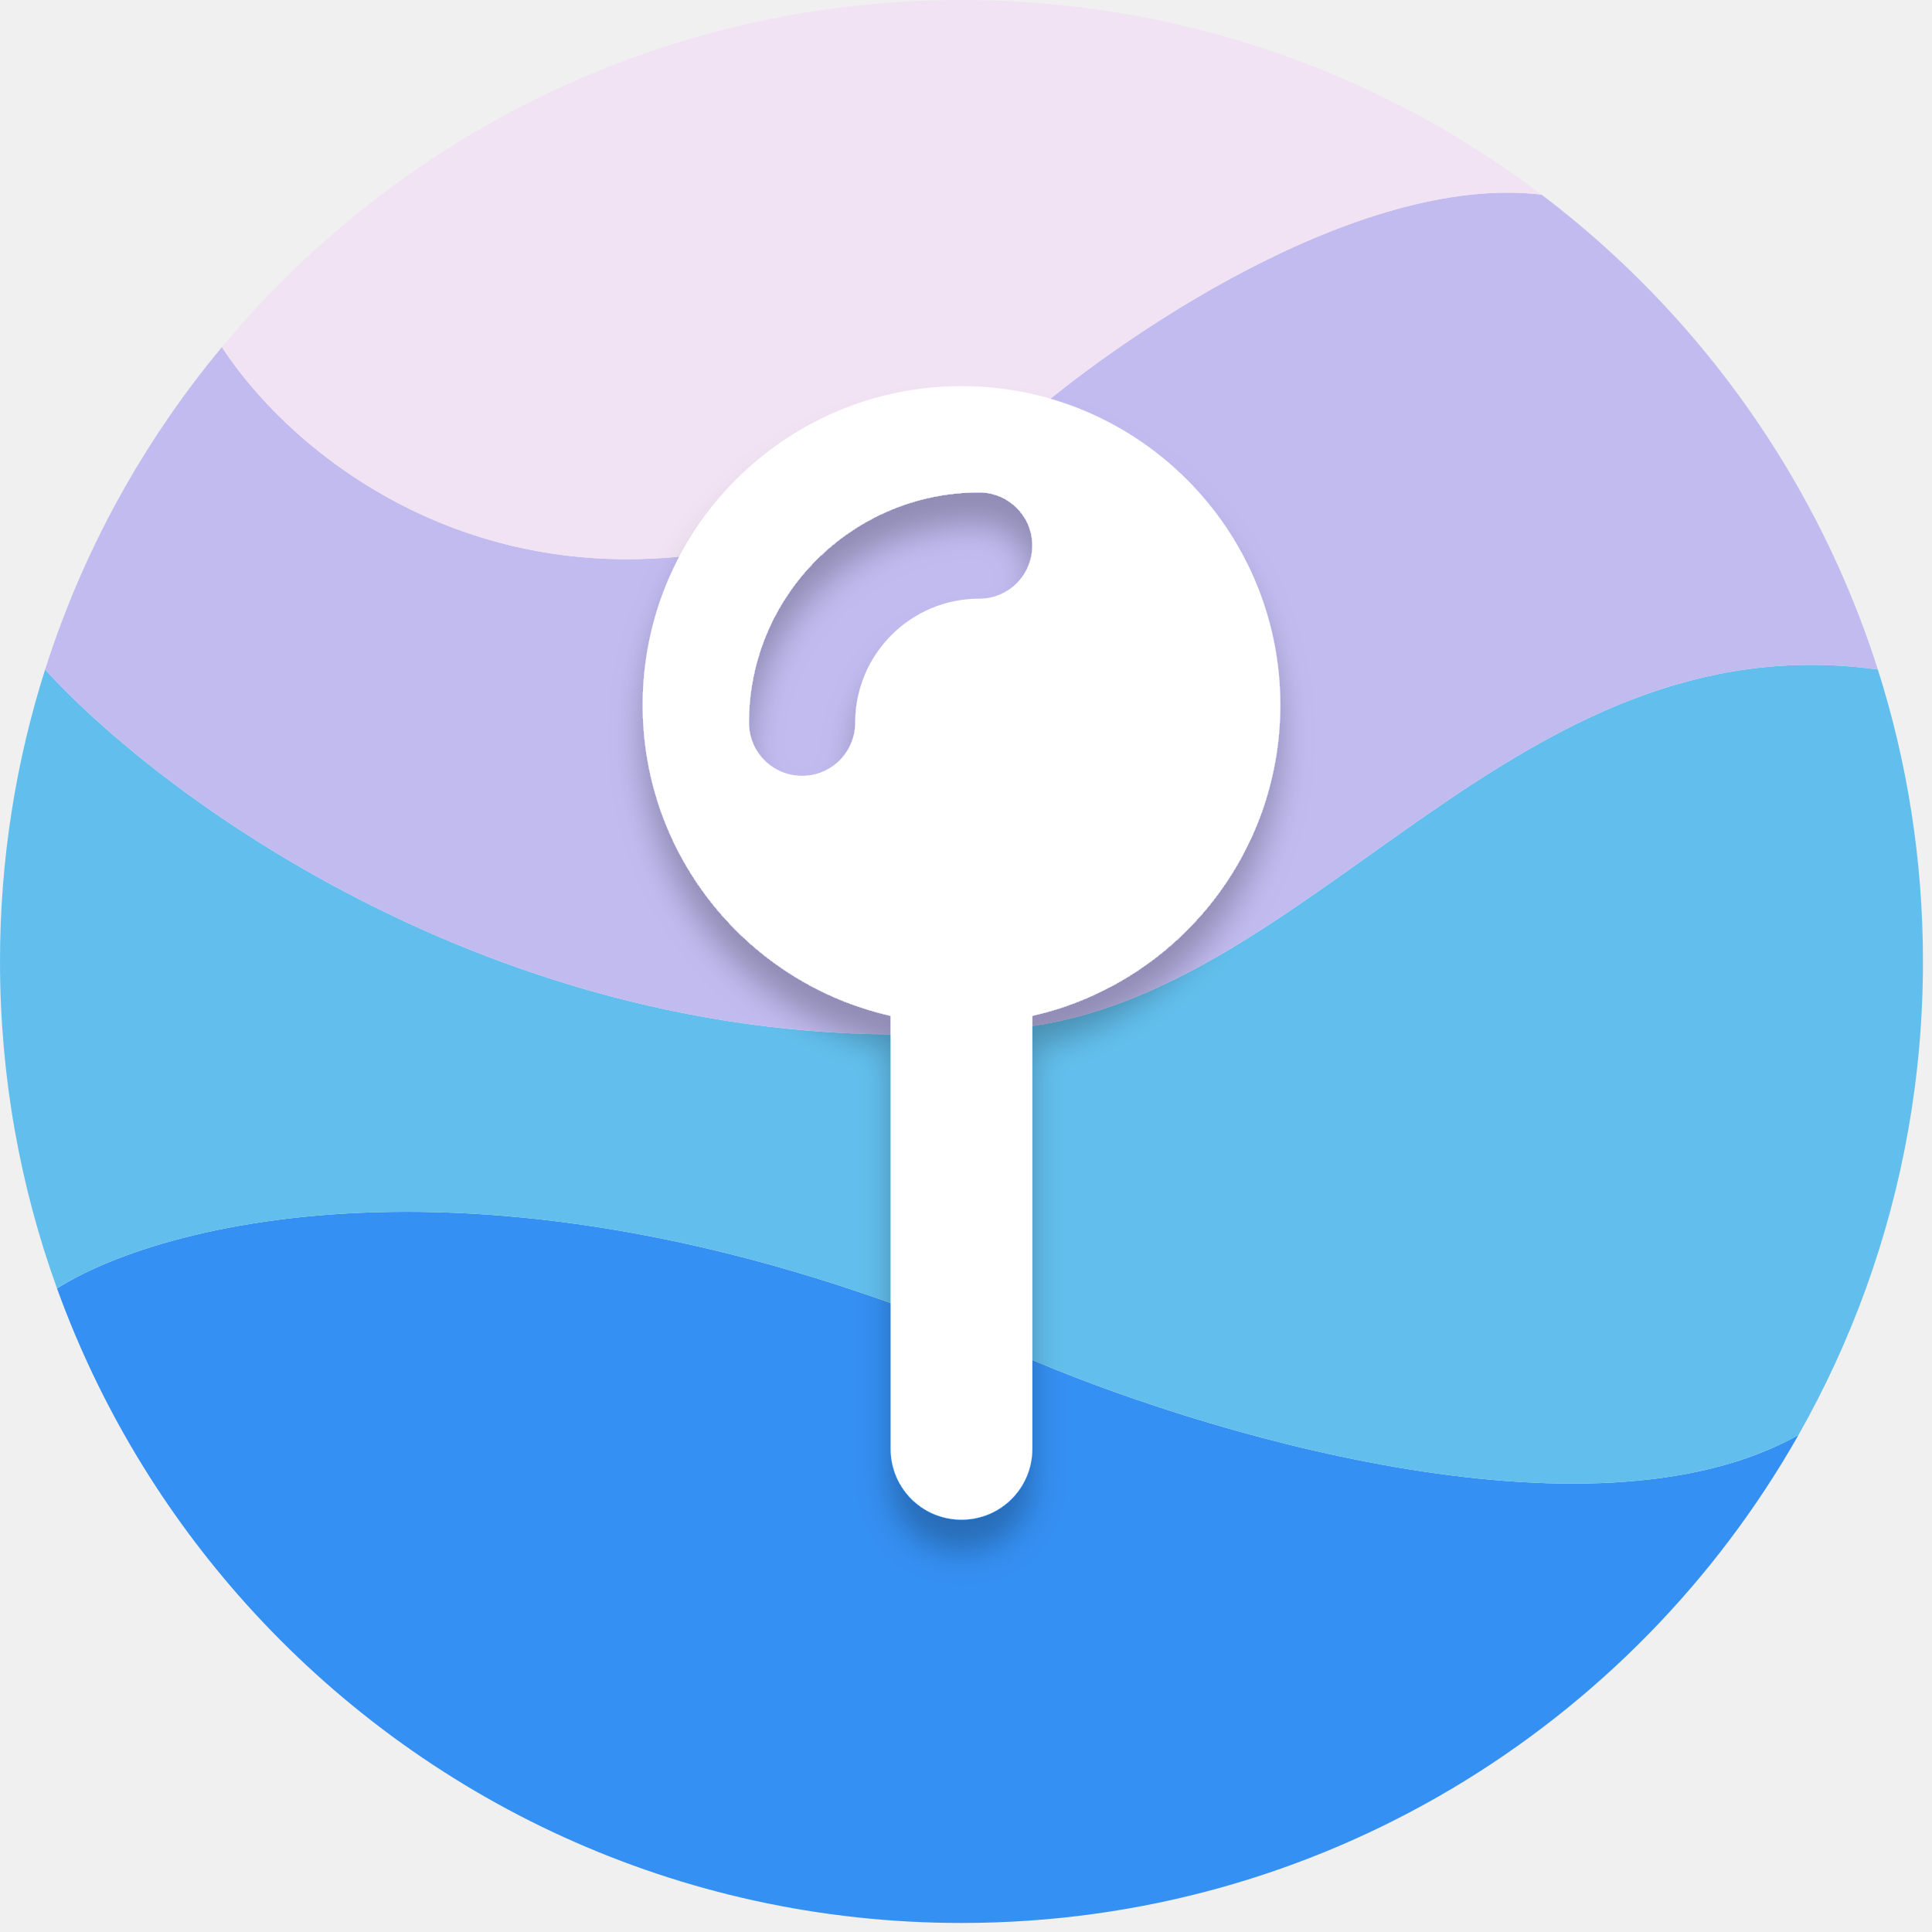
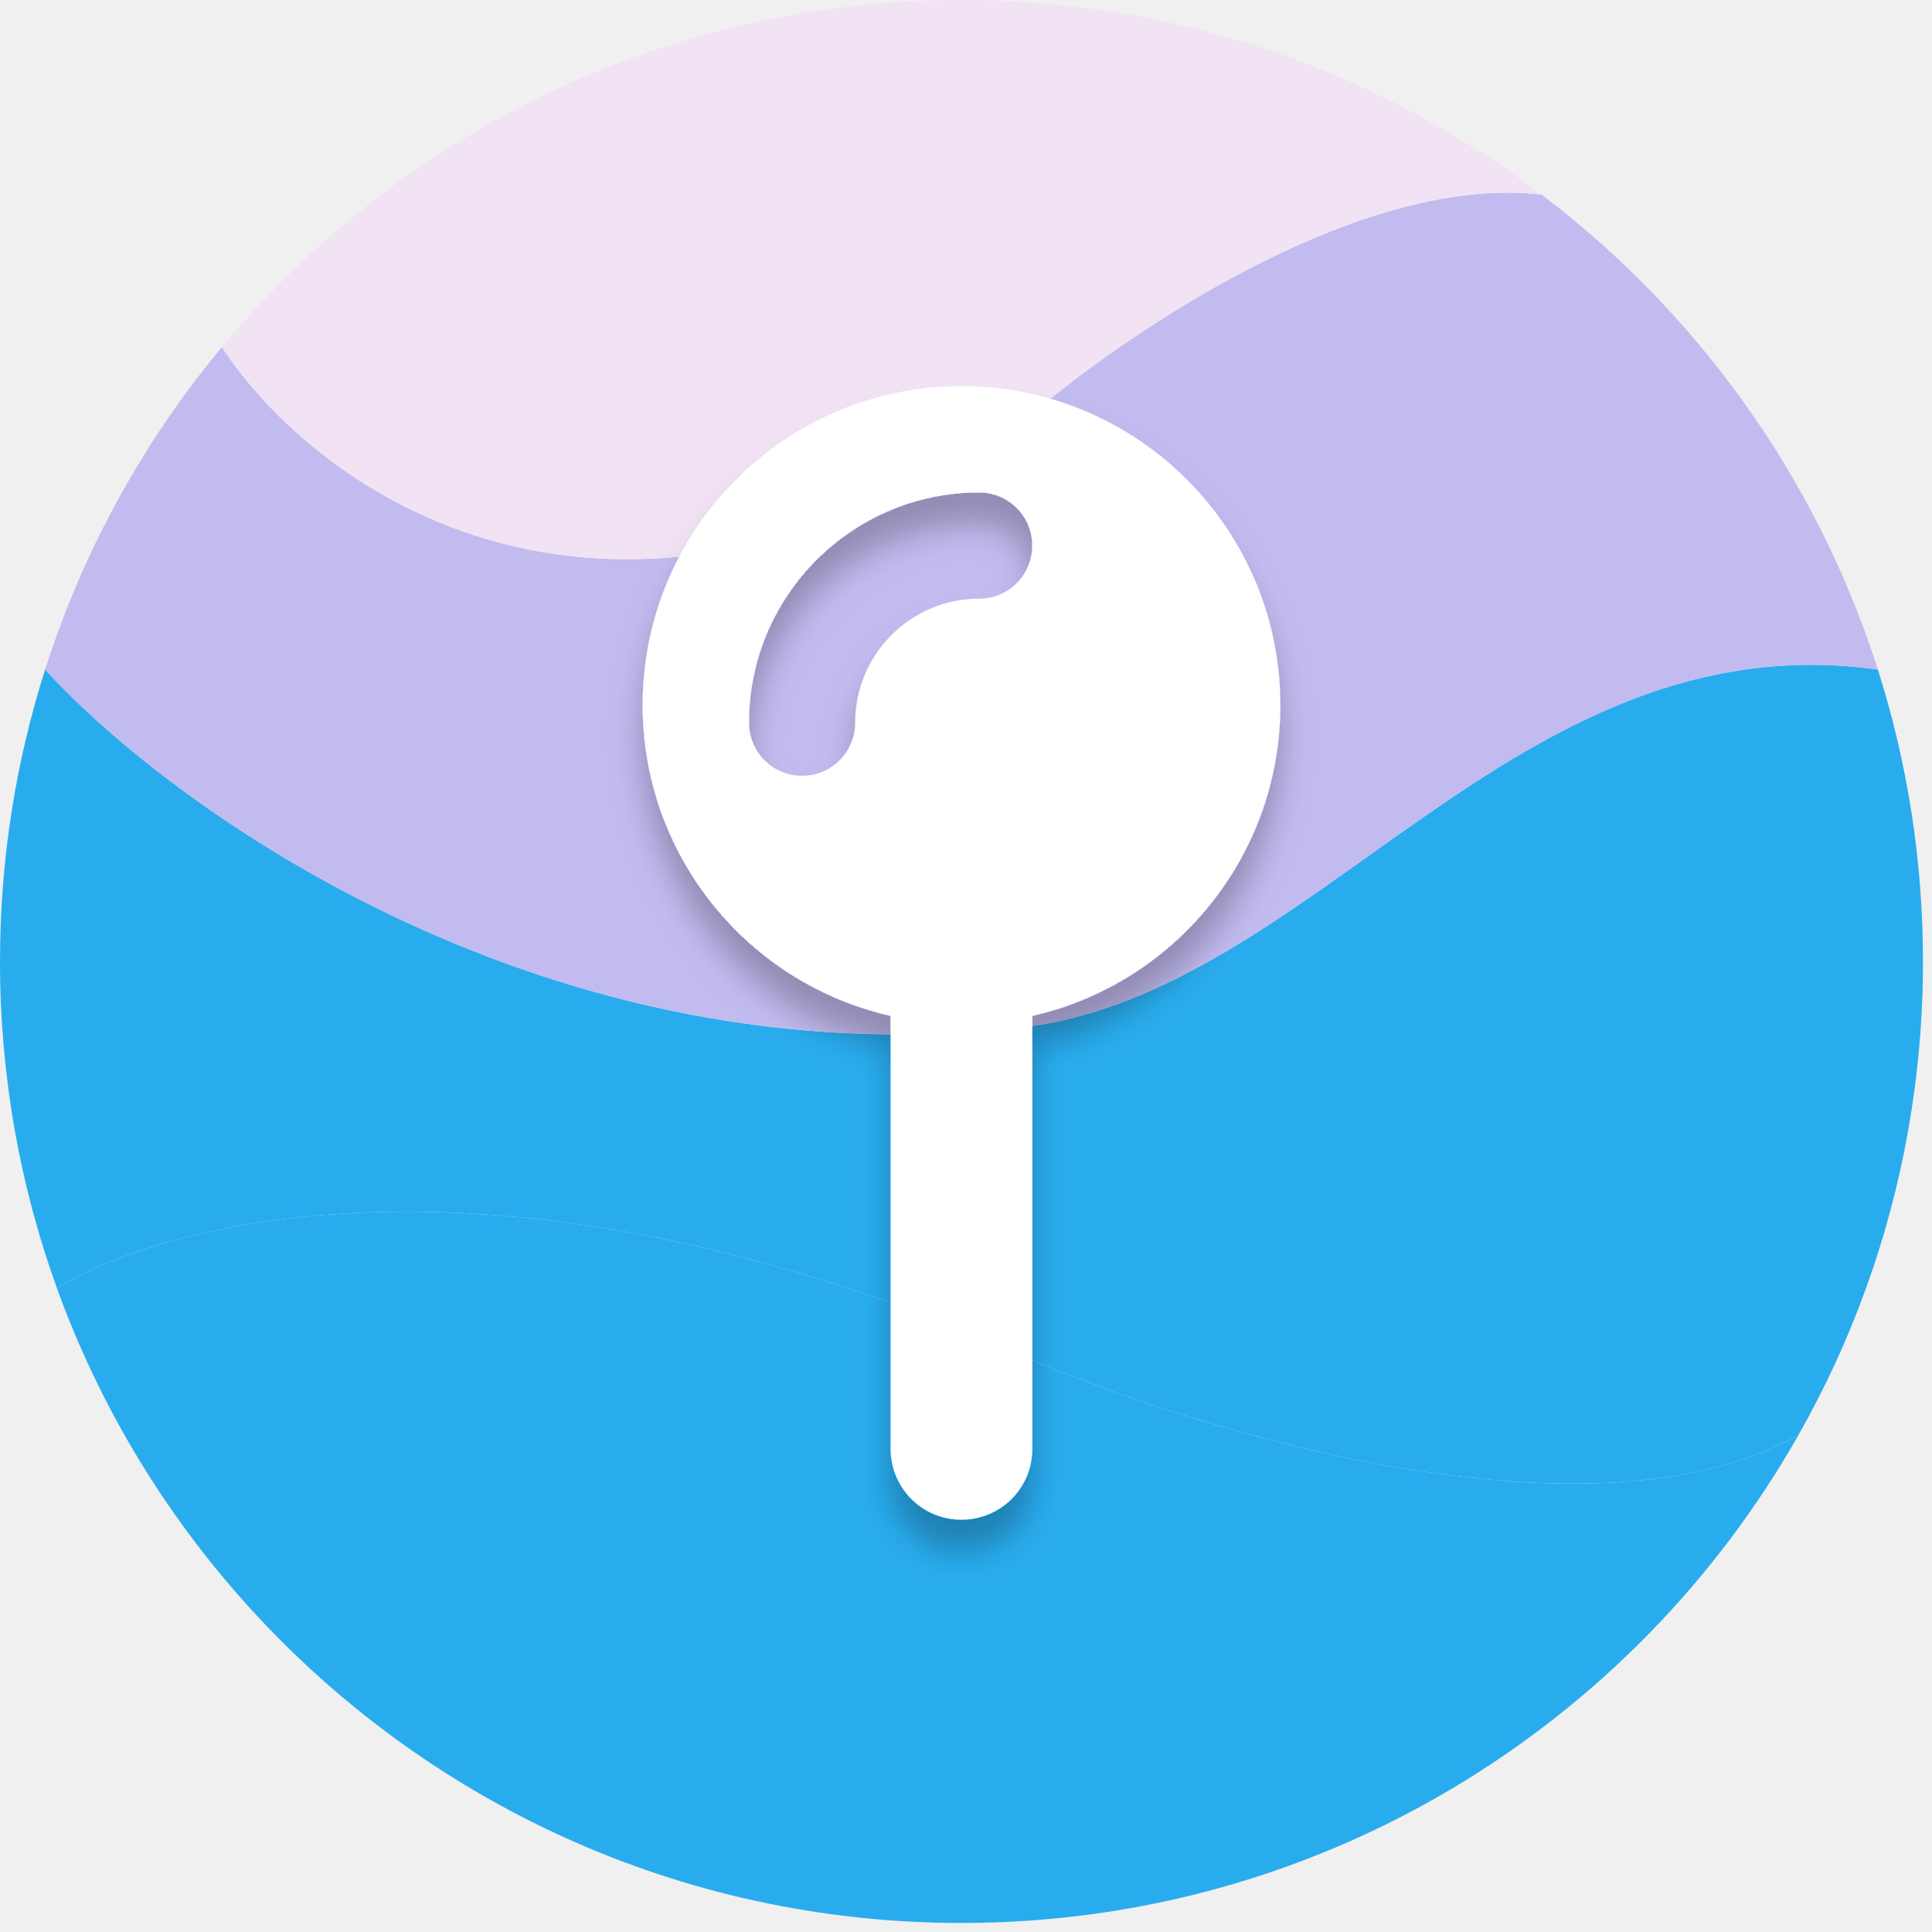
<svg xmlns="http://www.w3.org/2000/svg" width="107" height="107" viewBox="0 0 107 107" fill="none">
-   <path d="M13.639 88.839C23.387 99.681 37.522 106.5 53.25 106.5C73.125 106.5 90.457 95.611 99.606 79.474C88.054 85.965 66.045 79.212 56.484 75.024C28.544 62.731 9.292 67.459 3.158 71.359C5.513 77.87 9.1 83.791 13.639 88.839Z" fill="#3590F3" />
-   <path d="M105.679 62.616C106.219 59.575 106.5 56.445 106.5 53.25C106.5 47.613 105.624 42.18 104.001 37.081C83.863 34.278 72.868 55.07 56.484 56.915C30.441 59.847 9.643 44.914 2.499 37.081C0.876 42.18 0 47.613 0 53.25C0 59.608 1.114 65.706 3.158 71.359C9.292 67.459 28.544 62.731 56.484 75.024C66.045 79.212 88.054 85.965 99.606 79.474C102.524 74.327 104.609 68.647 105.679 62.616Z" fill="#62BFED" />
+   <path d="M13.639 88.839C23.387 99.681 37.522 106.5 53.25 106.5C73.125 106.5 90.457 95.611 99.606 79.474C88.054 85.965 66.045 79.212 56.484 75.024C28.544 62.731 9.292 67.459 3.158 71.359C5.513 77.87 9.1 83.791 13.639 88.839Z" fill="#29ACEE" />
+   <path d="M105.679 62.616C106.219 59.575 106.5 56.445 106.5 53.25C106.5 47.613 105.624 42.18 104.001 37.081C83.863 34.278 72.868 55.07 56.484 56.915C30.441 59.847 9.643 44.914 2.499 37.081C0.876 42.18 0 47.613 0 53.25C0 59.608 1.114 65.706 3.158 71.359C9.292 67.459 28.544 62.731 56.484 75.024C66.045 79.212 88.054 85.965 99.606 79.474C102.524 74.327 104.609 68.647 105.679 62.616Z" fill="#29ACEE" />
  <path d="M12.289 19.223C10.296 21.618 8.51 24.192 6.957 26.915C5.135 30.111 3.634 33.515 2.499 37.081C9.643 44.914 30.441 59.847 56.484 56.915C72.868 55.07 83.863 34.278 104.001 37.081C101.685 29.804 97.847 23.206 92.861 17.661C90.592 15.137 88.086 12.832 85.377 10.779C75.204 9.572 61.876 18.756 56.484 23.499C33.373 38.849 17.391 27.044 12.289 19.223Z" fill="#C2BBF0" />
  <path d="M53.25 0C36.78 0 22.056 7.477 12.289 19.223C17.391 27.044 33.373 38.849 56.484 23.499C61.876 18.756 75.204 9.572 85.377 10.779C76.447 4.014 65.317 0 53.25 0Z" fill="#F1E3F3" />
  <g filter="url(#filter0_d_49_1135)">
    <path d="M57.174 56.257C65.033 54.479 70.907 47.441 70.907 39.041C70.907 29.294 62.998 21.385 53.25 21.385C43.502 21.385 35.593 29.294 35.593 39.041C35.593 47.441 41.467 54.479 49.326 56.257V80.24C49.326 82.41 51.08 84.164 53.25 84.164C55.42 84.164 57.174 82.41 57.174 80.24V56.257ZM54.231 33.156C50.442 33.156 47.364 36.233 47.364 40.022C47.364 41.653 46.053 42.965 44.422 42.965C42.791 42.965 41.479 41.653 41.479 40.022C41.479 32.984 47.193 27.27 54.231 27.27C55.862 27.27 57.174 28.582 57.174 30.213C57.174 31.844 55.862 33.156 54.231 33.156Z" fill="white" />
  </g>
  <defs>
    <filter id="filter0_d_49_1135" x="31.907" y="21.385" width="42.686" height="66.618" filterUnits="userSpaceOnUse" color-interpolation-filters="sRGB">
      <feFlood flood-opacity="0" result="BackgroundImageFix" />
      <feColorMatrix in="SourceAlpha" type="matrix" values="0 0 0 0 0 0 0 0 0 0 0 0 0 0 0 0 0 0 127 0" result="hardAlpha" />
      <feOffset dy="1.725" />
      <feGaussianBlur stdDeviation="0.862" />
      <feComposite in2="hardAlpha" operator="out" />
      <feColorMatrix type="matrix" values="0 0 0 0 0 0 0 0 0 0 0 0 0 0 0 0 0 0 0.25 0" />
      <feBlend mode="normal" in2="BackgroundImageFix" result="effect1_dropShadow_49_1135" />
      <feBlend mode="normal" in="SourceGraphic" in2="effect1_dropShadow_49_1135" result="shape" />
    </filter>
  </defs>
</svg>
